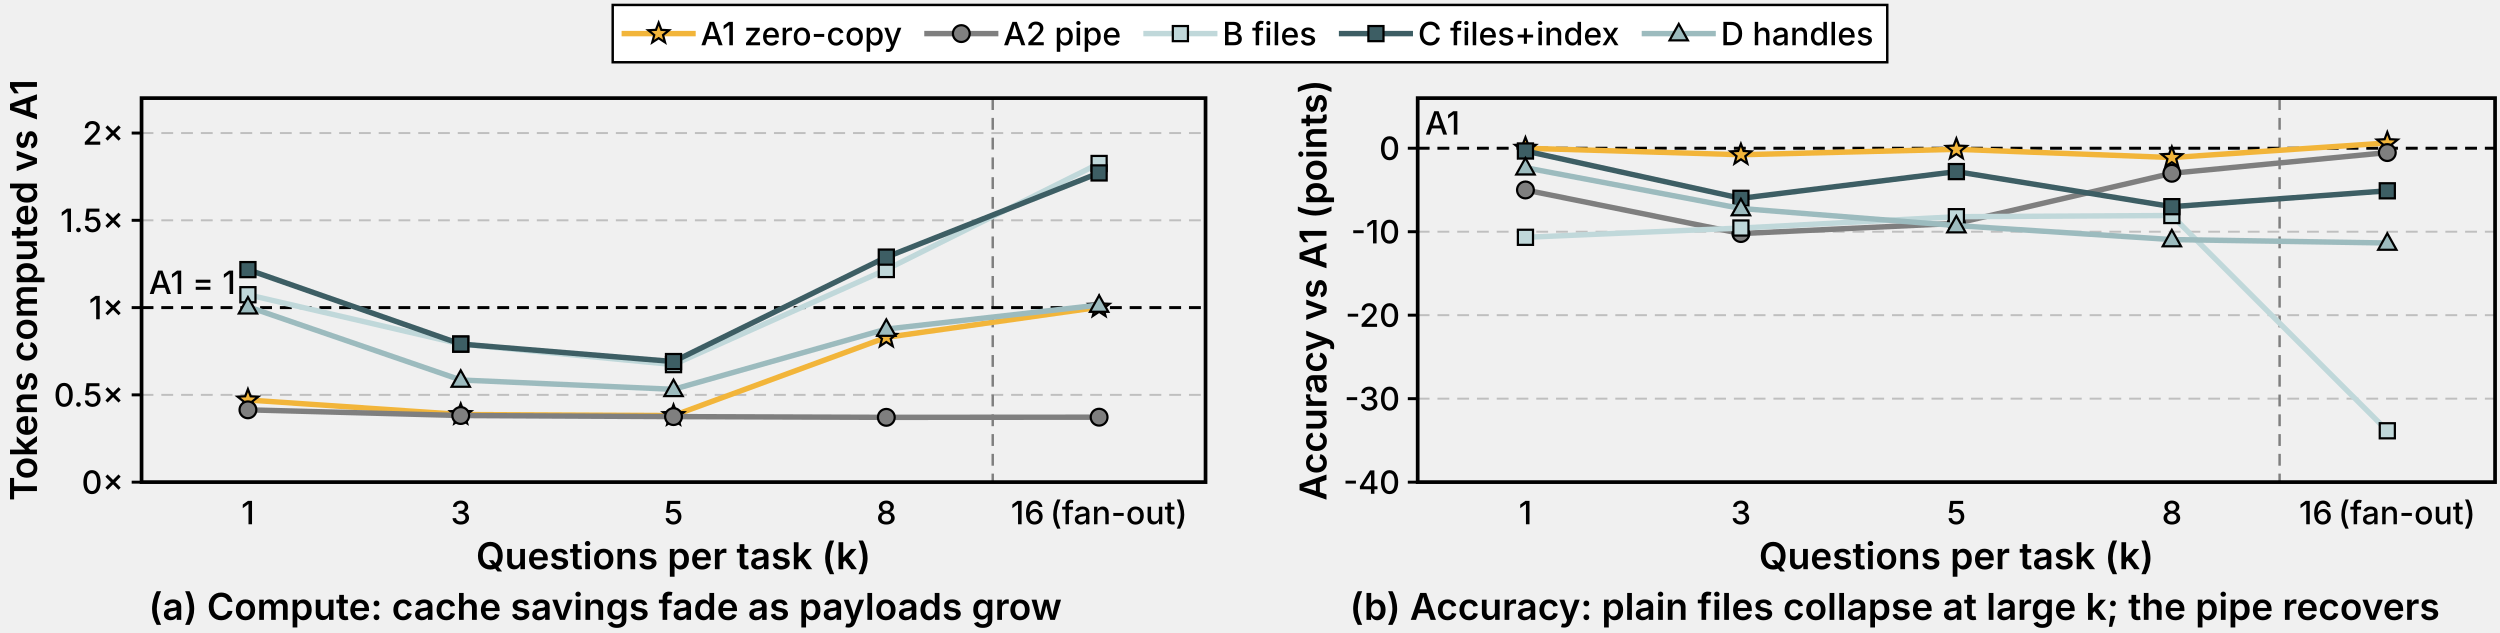
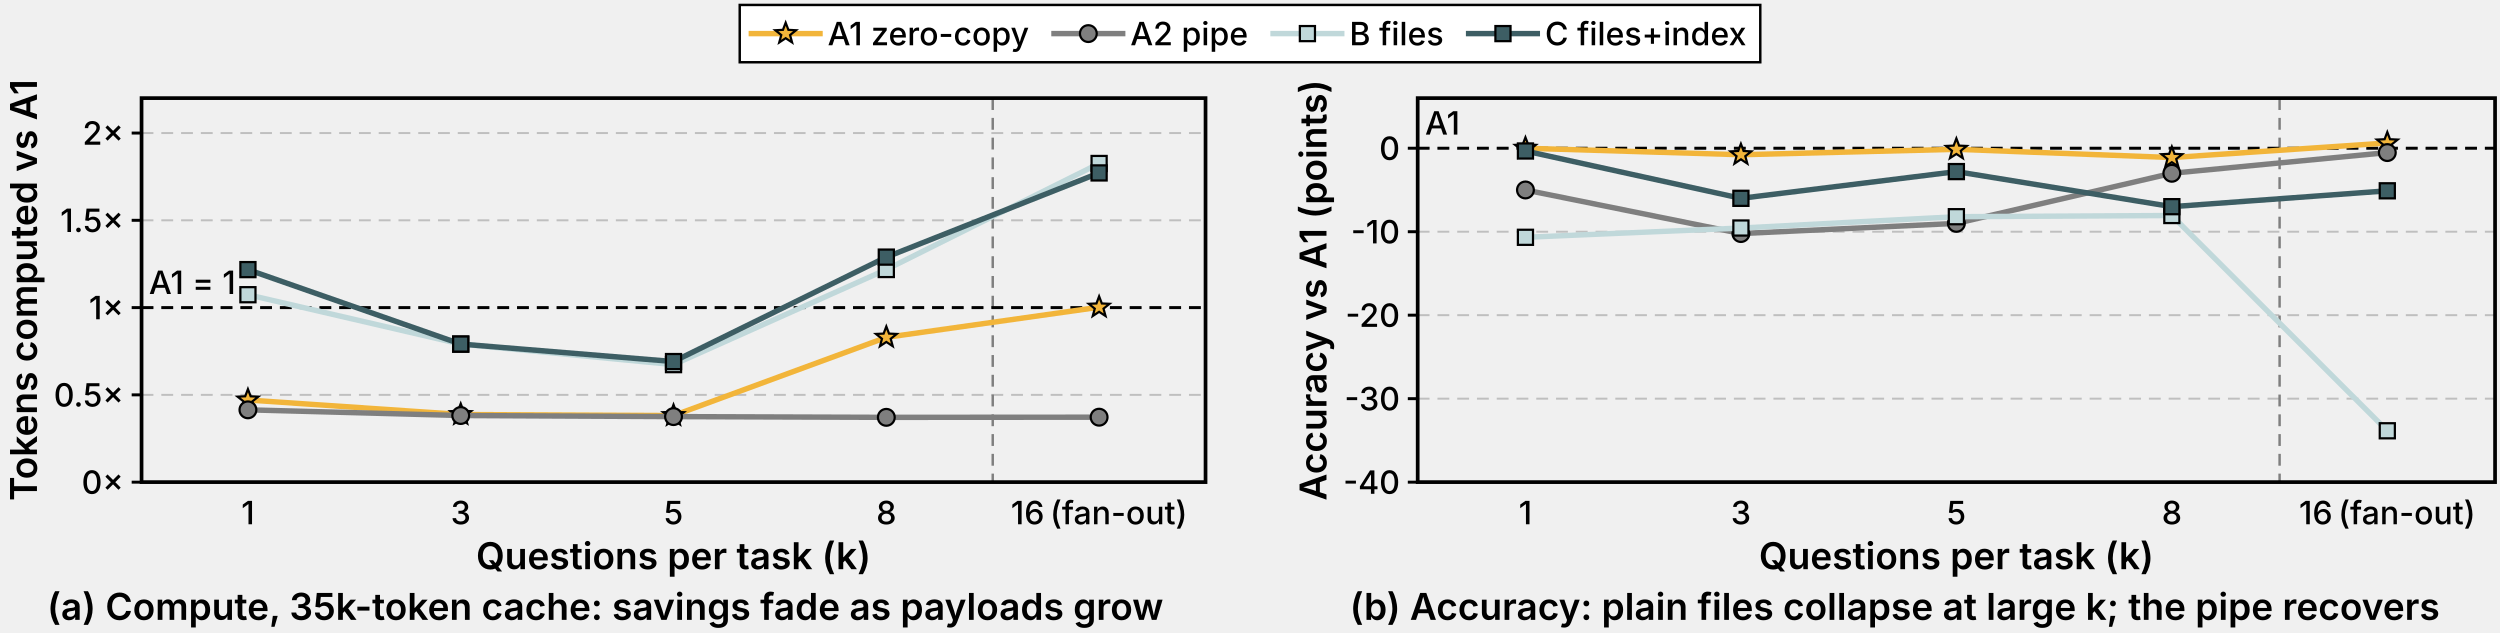
<svg xmlns="http://www.w3.org/2000/svg" width="506pt" height="128.03pt" viewBox="0 0 506 128.03">
  <defs>
-     <clipPath id="plot46640">
+     <clipPath id="plot80400">
      <rect x="28.65" y="19.86" width="215.35" height="77.72" />
    </clipPath>
-     <clipPath id="plot52688">
+     <clipPath id="plot86448">
      <rect x="286.94" y="19.86" width="218.06" height="77.72" />
    </clipPath>
  </defs>
  <line x1="28.65" y1="79.92" x2="244" y2="79.92" stroke="#BFBFBF" stroke-width="0.4" stroke-dasharray="2.4 1.6" />
  <line x1="28.65" y1="62.26" x2="244" y2="62.26" stroke="#BFBFBF" stroke-width="0.4" stroke-dasharray="2.4 1.6" />
  <line x1="28.65" y1="44.59" x2="244" y2="44.59" stroke="#BFBFBF" stroke-width="0.4" stroke-dasharray="2.4 1.6" />
  <line x1="28.65" y1="26.93" x2="244" y2="26.93" stroke="#BFBFBF" stroke-width="0.4" stroke-dasharray="2.4 1.6" />
  <line x1="200.93" y1="19.86" x2="200.93" y2="97.59" stroke="#7F7F7F" stroke-width="0.5" stroke-dasharray="2.4 1.6" />
  <path d="M28.65,62.26 L244,62.26" fill="none" stroke="#000000" stroke-width="0.6" stroke-dasharray="2.4 1.6" stroke-linejoin="miter" stroke-linecap="butt" />
  <text font-family="Inter">
    <tspan x="30.15" y="59.5" font-size="6.5" font-weight="500" fill="#000000">A1</tspan>
    <tspan x="38.93" y="59.5" font-size="6.5" font-weight="500" fill="#000000">=</tspan>
    <tspan x="45.01" y="59.5" font-size="6.5" font-weight="500" fill="#000000">1</tspan>
  </text>
-   <path d="M50.18,80.96 L93.25,83.9 L136.32,84.11 L179.39,68.28 L222.46,62.18" fill="none" stroke="#F2B53A" stroke-width="1.1" stroke-linejoin="round" stroke-linecap="round" clip-path="url(#plot46640)" />
+   <path d="M50.18,80.96 L93.25,83.9 L136.32,84.11 L179.39,68.28 L222.46,62.18" fill="none" stroke="#F2B53A" stroke-width="1.1" stroke-linejoin="round" stroke-linecap="round" clip-path="url(#plot80400)" />
  <polygon points="50.18,78.75 50.73,80.21 52.29,80.28 51.07,81.25 51.48,82.75 50.18,81.9 48.89,82.75 49.3,81.25 48.08,80.28 49.63,80.21" fill="#F2B53A" stroke="#000000" stroke-width="0.45" />
  <polygon points="93.25,81.69 93.8,83.15 95.36,83.22 94.14,84.19 94.55,85.69 93.25,84.84 91.96,85.69 92.37,84.19 91.15,83.22 92.7,83.15" fill="#F2B53A" stroke="#000000" stroke-width="0.45" />
  <polygon points="136.32,81.9 136.87,83.36 138.43,83.43 137.21,84.4 137.62,85.9 136.32,85.05 135.03,85.9 135.44,84.4 134.22,83.43 135.78,83.36" fill="#F2B53A" stroke="#000000" stroke-width="0.45" />
  <polygon points="179.39,66.07 179.94,67.52 181.5,67.59 180.28,68.57 180.69,70.07 179.39,69.21 178.1,70.07 178.51,68.57 177.29,67.59 178.85,67.52" fill="#F2B53A" stroke="#000000" stroke-width="0.45" />
  <polygon points="222.46,59.97 223.01,61.42 224.57,61.49 223.35,62.47 223.76,63.96 222.46,63.11 221.17,63.96 221.58,62.47 220.36,61.49 221.92,61.42" fill="#F2B53A" stroke="#000000" stroke-width="0.45" />
-   <path d="M50.18,82.95 L93.25,84.1 L136.32,84.32 L179.39,84.47 L222.46,84.44" fill="none" stroke="#7F7F7F" stroke-width="1.1" stroke-linejoin="round" stroke-linecap="round" clip-path="url(#plot46640)" />
+   <path d="M50.18,82.95 L93.25,84.1 L136.32,84.32 L179.39,84.47 L222.46,84.44" fill="none" stroke="#7F7F7F" stroke-width="1.1" stroke-linejoin="round" stroke-linecap="round" clip-path="url(#plot80400)" />
  <circle cx="50.18" cy="82.95" r="1.7" fill="#7F7F7F" stroke="#000000" stroke-width="0.45" />
  <circle cx="93.25" cy="84.1" r="1.7" fill="#7F7F7F" stroke="#000000" stroke-width="0.45" />
  <circle cx="136.32" cy="84.32" r="1.7" fill="#7F7F7F" stroke="#000000" stroke-width="0.45" />
  <circle cx="179.39" cy="84.47" r="1.7" fill="#7F7F7F" stroke="#000000" stroke-width="0.45" />
  <circle cx="222.46" cy="84.44" r="1.7" fill="#7F7F7F" stroke="#000000" stroke-width="0.45" />
-   <path d="M50.18,59.65 L93.25,69.65 L136.32,73.8 L179.39,54.55 L222.46,33.09" fill="none" stroke="#C0D8DA" stroke-width="1.1" stroke-linejoin="round" stroke-linecap="round" clip-path="url(#plot46640)" />
+   <path d="M50.18,59.65 L93.25,69.65 L136.32,73.8 L179.39,54.55 L222.46,33.09" fill="none" stroke="#C0D8DA" stroke-width="1.1" stroke-linejoin="round" stroke-linecap="round" clip-path="url(#plot80400)" />
  <rect x="48.65" y="58.12" width="3.06" height="3.06" fill="#C0D8DA" stroke="#000000" stroke-width="0.45" />
  <rect x="91.72" y="68.12" width="3.06" height="3.06" fill="#C0D8DA" stroke="#000000" stroke-width="0.45" />
  <rect x="134.79" y="72.27" width="3.06" height="3.06" fill="#C0D8DA" stroke="#000000" stroke-width="0.45" />
  <rect x="177.86" y="53.02" width="3.06" height="3.06" fill="#C0D8DA" stroke="#000000" stroke-width="0.45" />
  <rect x="220.93" y="31.56" width="3.06" height="3.06" fill="#C0D8DA" stroke="#000000" stroke-width="0.45" />
-   <path d="M50.18,54.57 L93.25,69.64 L136.32,73.18 L179.39,52.04 L222.46,35" fill="none" stroke="#3D5E64" stroke-width="1.1" stroke-linejoin="round" stroke-linecap="round" clip-path="url(#plot46640)" />
+   <path d="M50.18,54.57 L93.25,69.64 L136.32,73.18 L179.39,52.04 L222.46,35" fill="none" stroke="#3D5E64" stroke-width="1.1" stroke-linejoin="round" stroke-linecap="round" clip-path="url(#plot80400)" />
  <rect x="48.65" y="53.04" width="3.06" height="3.06" fill="#3D5E64" stroke="#000000" stroke-width="0.45" />
  <rect x="91.72" y="68.11" width="3.06" height="3.06" fill="#3D5E64" stroke="#000000" stroke-width="0.45" />
  <rect x="134.79" y="71.65" width="3.06" height="3.06" fill="#3D5E64" stroke="#000000" stroke-width="0.45" />
  <rect x="177.86" y="50.51" width="3.06" height="3.06" fill="#3D5E64" stroke="#000000" stroke-width="0.45" />
  <rect x="220.93" y="33.47" width="3.06" height="3.06" fill="#3D5E64" stroke="#000000" stroke-width="0.45" />
-   <path d="M50.18,62.08 L93.25,76.91 L136.32,78.8 L179.39,66.6 L222.46,61.74" fill="none" stroke="#9CBBBE" stroke-width="1.1" stroke-linejoin="round" stroke-linecap="round" clip-path="url(#plot46640)" />
-   <polygon points="50.18,60.13 52.04,63.45 48.33,63.45" fill="#9CBBBE" stroke="#000000" stroke-width="0.45" />
-   <polygon points="93.25,74.95 95.11,78.28 91.4,78.28" fill="#9CBBBE" stroke="#000000" stroke-width="0.45" />
-   <polygon points="136.32,76.85 138.18,80.17 134.47,80.17" fill="#9CBBBE" stroke="#000000" stroke-width="0.45" />
-   <polygon points="179.39,64.65 181.25,67.97 177.54,67.97" fill="#9CBBBE" stroke="#000000" stroke-width="0.45" />
-   <polygon points="222.46,59.79 224.32,63.11 220.61,63.11" fill="#9CBBBE" stroke="#000000" stroke-width="0.45" />
-   <text font-family="Inter">
-     <tspan x="30.09" y="125.46" font-size="7.5" font-weight="600" fill="#000000">(a)</tspan>
-     <tspan x="41.88" y="125.46" font-size="7.5" font-weight="600" fill="#000000">Compute:</tspan>
-     <tspan x="79.29" y="125.46" font-size="7.5" font-weight="600" fill="#000000">cache</tspan>
-     <tspan x="103.33" y="125.46" font-size="7.5" font-weight="600" fill="#000000">savings</tspan>
-     <tspan x="133.28" y="125.46" font-size="7.5" font-weight="600" fill="#000000">fade</tspan>
-     <tspan x="151.37" y="125.46" font-size="7.5" font-weight="600" fill="#000000">as</tspan>
-     <tspan x="161.69" y="125.46" font-size="7.5" font-weight="600" fill="#000000">payloads</tspan>
-     <tspan x="196.66" y="125.46" font-size="7.5" font-weight="600" fill="#000000">grow</tspan>
+   <text font-family="Inter">
+     <tspan x="9.53" y="125.46" font-size="7.5" font-weight="600" fill="#000000">(a)</tspan>
+     <tspan x="21.33" y="125.46" font-size="7.5" font-weight="600" fill="#000000">Compute,</tspan>
+     <tspan x="58.58" y="125.46" font-size="7.5" font-weight="600" fill="#000000">35k-token</tspan>
+     <tspan x="97.46" y="125.46" font-size="7.5" font-weight="600" fill="#000000">cache:</tspan>
+     <tspan x="123.88" y="125.46" font-size="7.5" font-weight="600" fill="#000000">savings</tspan>
+     <tspan x="153.84" y="125.46" font-size="7.5" font-weight="600" fill="#000000">fade</tspan>
+     <tspan x="171.93" y="125.46" font-size="7.5" font-weight="600" fill="#000000">as</tspan>
+     <tspan x="182.25" y="125.46" font-size="7.5" font-weight="600" fill="#000000">payloads</tspan>
+     <tspan x="217.21" y="125.46" font-size="7.5" font-weight="600" fill="#000000">grow</tspan>
  </text>
  <line x1="286.94" y1="80.69" x2="505" y2="80.69" stroke="#BFBFBF" stroke-width="0.4" stroke-dasharray="2.4 1.6" />
  <line x1="286.94" y1="63.79" x2="505" y2="63.79" stroke="#BFBFBF" stroke-width="0.4" stroke-dasharray="2.4 1.6" />
  <line x1="286.94" y1="46.9" x2="505" y2="46.9" stroke="#BFBFBF" stroke-width="0.4" stroke-dasharray="2.4 1.6" />
  <line x1="286.94" y1="30" x2="505" y2="30" stroke="#BFBFBF" stroke-width="0.4" stroke-dasharray="2.4 1.6" />
  <line x1="461.39" y1="19.86" x2="461.39" y2="97.59" stroke="#7F7F7F" stroke-width="0.5" stroke-dasharray="2.4 1.6" />
  <path d="M286.94,30 L505,30" fill="none" stroke="#000000" stroke-width="0.6" stroke-dasharray="2.4 1.6" stroke-linejoin="miter" stroke-linecap="butt" />
  <text font-family="Inter">
    <tspan x="288.44" y="27.24" font-size="6.5" font-weight="500" fill="#000000">A1</tspan>
  </text>
-   <path d="M308.75,30 L352.36,31.32 L395.97,30.22 L439.58,31.89 L483.19,28.94" fill="none" stroke="#F2B53A" stroke-width="1.1" stroke-linejoin="round" stroke-linecap="round" clip-path="url(#plot52688)" />
+   <path d="M308.75,30 L352.36,31.32 L395.97,30.22 L439.58,31.89 L483.19,28.94" fill="none" stroke="#F2B53A" stroke-width="1.1" stroke-linejoin="round" stroke-linecap="round" clip-path="url(#plot86448)" />
  <polygon points="308.75,27.79 309.3,29.25 310.85,29.32 309.64,30.29 310.05,31.79 308.75,30.94 307.45,31.79 307.86,30.29 306.65,29.32 308.2,29.25" fill="#F2B53A" stroke="#000000" stroke-width="0.45" />
  <polygon points="352.36,29.11 352.91,30.56 354.46,30.64 353.25,31.61 353.66,33.11 352.36,32.25 351.06,33.11 351.47,31.61 350.26,30.64 351.81,30.56" fill="#F2B53A" stroke="#000000" stroke-width="0.45" />
  <polygon points="395.97,28.01 396.52,29.47 398.07,29.54 396.86,30.51 397.27,32.01 395.97,31.16 394.67,32.01 395.08,30.51 393.87,29.54 395.42,29.47" fill="#F2B53A" stroke="#000000" stroke-width="0.45" />
  <polygon points="439.58,29.68 440.13,31.14 441.68,31.21 440.47,32.18 440.88,33.68 439.58,32.83 438.28,33.68 438.69,32.18 437.48,31.21 439.03,31.14" fill="#F2B53A" stroke="#000000" stroke-width="0.45" />
  <polygon points="483.19,26.73 483.74,28.18 485.3,28.25 484.08,29.23 484.49,30.73 483.19,29.87 481.9,30.73 482.3,29.23 481.09,28.25 482.64,28.18" fill="#F2B53A" stroke="#000000" stroke-width="0.45" />
-   <path d="M308.75,38.45 L352.36,47.27 L395.97,45.21 L439.58,35.07 L483.19,30.88" fill="none" stroke="#7F7F7F" stroke-width="1.1" stroke-linejoin="round" stroke-linecap="round" clip-path="url(#plot52688)" />
+   <path d="M308.75,38.45 L352.36,47.27 L395.97,45.21 L439.58,35.07 L483.19,30.88" fill="none" stroke="#7F7F7F" stroke-width="1.1" stroke-linejoin="round" stroke-linecap="round" clip-path="url(#plot86448)" />
  <circle cx="308.75" cy="38.45" r="1.7" fill="#7F7F7F" stroke="#000000" stroke-width="0.45" />
  <circle cx="352.36" cy="47.27" r="1.7" fill="#7F7F7F" stroke="#000000" stroke-width="0.45" />
  <circle cx="395.97" cy="45.21" r="1.7" fill="#7F7F7F" stroke="#000000" stroke-width="0.45" />
  <circle cx="439.58" cy="35.07" r="1.7" fill="#7F7F7F" stroke="#000000" stroke-width="0.45" />
  <circle cx="483.19" cy="30.88" r="1.7" fill="#7F7F7F" stroke="#000000" stroke-width="0.45" />
-   <path d="M308.75,48.03 L352.36,46.15 L395.97,43.86 L439.58,43.62 L483.19,87.19" fill="none" stroke="#C0D8DA" stroke-width="1.1" stroke-linejoin="round" stroke-linecap="round" clip-path="url(#plot52688)" />
+   <path d="M308.75,48.03 L352.36,46.15 L395.97,43.86 L439.58,43.62 L483.19,87.19" fill="none" stroke="#C0D8DA" stroke-width="1.1" stroke-linejoin="round" stroke-linecap="round" clip-path="url(#plot86448)" />
  <rect x="307.22" y="46.5" width="3.06" height="3.06" fill="#C0D8DA" stroke="#000000" stroke-width="0.45" />
  <rect x="350.83" y="44.62" width="3.06" height="3.06" fill="#C0D8DA" stroke="#000000" stroke-width="0.45" />
  <rect x="394.44" y="42.33" width="3.06" height="3.06" fill="#C0D8DA" stroke="#000000" stroke-width="0.45" />
  <rect x="438.05" y="42.09" width="3.06" height="3.06" fill="#C0D8DA" stroke="#000000" stroke-width="0.45" />
  <rect x="481.66" y="85.66" width="3.06" height="3.06" fill="#C0D8DA" stroke="#000000" stroke-width="0.45" />
-   <path d="M308.75,30.56 L352.36,40.14 L395.97,34.73 L439.58,41.83 L483.19,38.62" fill="none" stroke="#3D5E64" stroke-width="1.1" stroke-linejoin="round" stroke-linecap="round" clip-path="url(#plot52688)" />
+   <path d="M308.75,30.56 L352.36,40.14 L395.97,34.73 L439.58,41.83 L483.19,38.62" fill="none" stroke="#3D5E64" stroke-width="1.1" stroke-linejoin="round" stroke-linecap="round" clip-path="url(#plot86448)" />
  <rect x="307.22" y="29.03" width="3.06" height="3.06" fill="#3D5E64" stroke="#000000" stroke-width="0.45" />
  <rect x="350.83" y="38.61" width="3.06" height="3.06" fill="#3D5E64" stroke="#000000" stroke-width="0.45" />
  <rect x="394.44" y="33.2" width="3.06" height="3.06" fill="#3D5E64" stroke="#000000" stroke-width="0.45" />
  <rect x="438.05" y="40.3" width="3.06" height="3.06" fill="#3D5E64" stroke="#000000" stroke-width="0.45" />
  <rect x="481.66" y="37.09" width="3.06" height="3.06" fill="#3D5E64" stroke="#000000" stroke-width="0.45" />
-   <path d="M308.75,33.94 L352.36,42.2 L395.97,45.66 L439.58,48.49 L483.19,49.18" fill="none" stroke="#9CBBBE" stroke-width="1.1" stroke-linejoin="round" stroke-linecap="round" clip-path="url(#plot52688)" />
-   <polygon points="308.75,31.98 310.61,35.31 306.89,35.31" fill="#9CBBBE" stroke="#000000" stroke-width="0.45" />
-   <polygon points="352.36,40.25 354.22,43.57 350.5,43.57" fill="#9CBBBE" stroke="#000000" stroke-width="0.45" />
-   <polygon points="395.97,43.71 397.83,47.03 394.11,47.03" fill="#9CBBBE" stroke="#000000" stroke-width="0.45" />
-   <polygon points="439.58,46.53 441.44,49.85 437.73,49.85" fill="#9CBBBE" stroke="#000000" stroke-width="0.45" />
-   <polygon points="483.19,47.22 485.05,50.55 481.34,50.55" fill="#9CBBBE" stroke="#000000" stroke-width="0.45" />
  <text font-family="Inter">
    <tspan x="273.19" y="125.46" font-size="7.5" font-weight="600" fill="#000000">(b)</tspan>
    <tspan x="285.35" y="125.46" font-size="7.5" font-weight="600" fill="#000000">Accuracy:</tspan>
    <tspan x="324.16" y="125.46" font-size="7.5" font-weight="600" fill="#000000">plain</tspan>
    <tspan x="343.56" y="125.46" font-size="7.5" font-weight="600" fill="#000000">files</tspan>
    <tspan x="360.88" y="125.46" font-size="7.5" font-weight="600" fill="#000000">collapse</tspan>
    <tspan x="393.18" y="125.46" font-size="7.5" font-weight="600" fill="#000000">at</tspan>
    <tspan x="402.02" y="125.46" font-size="7.5" font-weight="600" fill="#000000">large</tspan>
    <tspan x="422.12" y="125.46" font-size="7.5" font-weight="600" fill="#000000">k;</tspan>
    <tspan x="430.75" y="125.46" font-size="7.5" font-weight="600" fill="#000000">the</tspan>
    <tspan x="444.33" y="125.46" font-size="7.5" font-weight="600" fill="#000000">pipe</tspan>
    <tspan x="461.97" y="125.46" font-size="7.5" font-weight="600" fill="#000000">recovers</tspan>
  </text>
-   <rect x="124.01" y="1" width="257.97" height="11.6" fill="white" stroke="#000" stroke-width="0.5" />
-   <line x1="125.81" y1="6.8" x2="140.81" y2="6.8" stroke="#F2B53A" stroke-width="1.1" />
-   <polygon points="133.31,4.59 133.86,6.04 135.41,6.12 134.2,7.09 134.61,8.59 133.31,7.73 132.01,8.59 132.42,7.09 131.21,6.12 132.76,6.04" fill="#F2B53A" stroke="#000000" stroke-width="0.45" />
-   <text font-family="Inter">
-     <tspan x="141.81" y="9.16" font-size="6.5" font-weight="500" fill="#000000">A1</tspan>
-     <tspan x="150.6" y="9.16" font-size="6.5" font-weight="500" fill="#000000">zero-copy</tspan>
-   </text>
-   <line x1="187.07" y1="6.8" x2="202.07" y2="6.8" stroke="#7F7F7F" stroke-width="1.1" />
-   <circle cx="194.57" cy="6.8" r="1.7" fill="#7F7F7F" stroke="#000000" stroke-width="0.45" />
-   <text font-family="Inter">
-     <tspan x="203.07" y="9.16" font-size="6.5" font-weight="500" fill="#000000">A2</tspan>
-     <tspan x="213.42" y="9.16" font-size="6.5" font-weight="500" fill="#000000">pipe</tspan>
-   </text>
-   <line x1="231.41" y1="6.8" x2="246.41" y2="6.8" stroke="#C0D8DA" stroke-width="1.1" />
-   <rect x="237.38" y="5.27" width="3.06" height="3.06" fill="#C0D8DA" stroke="#000000" stroke-width="0.45" />
-   <text font-family="Inter">
-     <tspan x="247.41" y="9.16" font-size="6.5" font-weight="500" fill="#000000">B</tspan>
-     <tspan x="253.41" y="9.16" font-size="6.5" font-weight="500" fill="#000000">files</tspan>
-   </text>
-   <line x1="270.99" y1="6.8" x2="285.99" y2="6.8" stroke="#3D5E64" stroke-width="1.1" />
-   <rect x="276.96" y="5.27" width="3.06" height="3.06" fill="#3D5E64" stroke="#000000" stroke-width="0.45" />
-   <text font-family="Inter">
-     <tspan x="286.99" y="9.16" font-size="6.5" font-weight="500" fill="#000000">C</tspan>
-     <tspan x="293.49" y="9.16" font-size="6.5" font-weight="500" fill="#000000">files+index</tspan>
-   </text>
-   <line x1="332.28" y1="6.8" x2="347.28" y2="6.8" stroke="#9CBBBE" stroke-width="1.1" />
-   <polygon points="339.78,4.84 341.63,8.17 337.92,8.17" fill="#9CBBBE" stroke="#000000" stroke-width="0.45" />
-   <text font-family="Inter">
-     <tspan x="348.28" y="9.16" font-size="6.5" font-weight="500" fill="#000000">D</tspan>
-     <tspan x="354.7" y="9.16" font-size="6.5" font-weight="500" fill="#000000">handles</tspan>
+   <rect x="149.72" y="1" width="206.56" height="11.6" fill="white" stroke="#000" stroke-width="0.5" />
+   <line x1="151.52" y1="6.8" x2="166.52" y2="6.8" stroke="#F2B53A" stroke-width="1.1" />
+   <polygon points="159.02,4.59 159.57,6.04 161.12,6.12 159.91,7.09 160.32,8.59 159.02,7.73 157.72,8.59 158.13,7.09 156.92,6.12 158.47,6.04" fill="#F2B53A" stroke="#000000" stroke-width="0.45" />
+   <text font-family="Inter">
+     <tspan x="167.52" y="9.16" font-size="6.5" font-weight="500" fill="#000000">A1</tspan>
+     <tspan x="176.3" y="9.16" font-size="6.5" font-weight="500" fill="#000000">zero-copy</tspan>
+   </text>
+   <line x1="212.78" y1="6.8" x2="227.78" y2="6.8" stroke="#7F7F7F" stroke-width="1.1" />
+   <circle cx="220.28" cy="6.8" r="1.7" fill="#7F7F7F" stroke="#000000" stroke-width="0.45" />
+   <text font-family="Inter">
+     <tspan x="228.78" y="9.16" font-size="6.5" font-weight="500" fill="#000000">A2</tspan>
+     <tspan x="239.13" y="9.16" font-size="6.5" font-weight="500" fill="#000000">pipe</tspan>
+   </text>
+   <line x1="257.12" y1="6.8" x2="272.12" y2="6.8" stroke="#C0D8DA" stroke-width="1.1" />
+   <rect x="263.09" y="5.27" width="3.06" height="3.06" fill="#C0D8DA" stroke="#000000" stroke-width="0.45" />
+   <text font-family="Inter">
+     <tspan x="273.12" y="9.16" font-size="6.5" font-weight="500" fill="#000000">B</tspan>
+     <tspan x="279.12" y="9.16" font-size="6.5" font-weight="500" fill="#000000">files</tspan>
+   </text>
+   <line x1="296.7" y1="6.8" x2="311.7" y2="6.8" stroke="#3D5E64" stroke-width="1.1" />
+   <rect x="302.67" y="5.27" width="3.06" height="3.06" fill="#3D5E64" stroke="#000000" stroke-width="0.45" />
+   <text font-family="Inter">
+     <tspan x="312.7" y="9.16" font-size="6.5" font-weight="500" fill="#000000">C</tspan>
+     <tspan x="319.2" y="9.16" font-size="6.5" font-weight="500" fill="#000000">files+index</tspan>
  </text>
  <rect x="28.65" y="19.86" width="215.35" height="77.72" fill="none" stroke="#000" stroke-width="0.75" />
  <line x1="26.65" y1="97.59" x2="28.65" y2="97.59" stroke="#000" stroke-width="0.6" />
  <text font-family="Inter">
    <tspan x="16.51" y="99.95" font-size="6.5" font-weight="500" fill="#000000">0×</tspan>
  </text>
  <line x1="26.65" y1="79.92" x2="28.65" y2="79.92" stroke="#000" stroke-width="0.6" />
  <text font-family="Inter">
    <tspan x="10.88" y="82.29" font-size="6.5" font-weight="500" fill="#000000">0.5×</tspan>
  </text>
  <line x1="26.65" y1="62.26" x2="28.65" y2="62.26" stroke="#000" stroke-width="0.6" />
  <text font-family="Inter">
    <tspan x="18.01" y="64.62" font-size="6.5" font-weight="500" fill="#000000">1×</tspan>
  </text>
  <line x1="26.65" y1="44.59" x2="28.65" y2="44.59" stroke="#000" stroke-width="0.6" />
  <text font-family="Inter">
    <tspan x="12.2" y="46.96" font-size="6.5" font-weight="500" fill="#000000">1.5×</tspan>
  </text>
  <line x1="26.65" y1="26.93" x2="28.65" y2="26.93" stroke="#000" stroke-width="0.6" />
  <text font-family="Inter">
    <tspan x="16.71" y="29.29" font-size="6.5" font-weight="500" fill="#000000">2×</tspan>
  </text>
  <text font-family="Inter" transform="rotate(-90 4.75 58.72)">
    <tspan x="-37.91" y="61.45" font-size="7.5" font-weight="600" fill="#000000">Tokens</tspan>
    <tspan x="-9.84" y="61.45" font-size="7.5" font-weight="600" fill="#000000">computed</tspan>
    <tspan x="28.7" y="61.45" font-size="7.5" font-weight="600" fill="#000000">vs</tspan>
    <tspan x="39.11" y="61.45" font-size="7.5" font-weight="600" fill="#000000">A1</tspan>
  </text>
  <text font-family="Inter">
    <tspan x="48.84" y="106.11" font-size="6.5" font-weight="500" fill="#000000">1</tspan>
  </text>
  <text font-family="Inter">
    <tspan x="91.22" y="106.11" font-size="6.5" font-weight="500" fill="#000000">3</tspan>
  </text>
  <text font-family="Inter">
    <tspan x="134.36" y="106.11" font-size="6.5" font-weight="500" fill="#000000">5</tspan>
  </text>
  <text font-family="Inter">
    <tspan x="177.35" y="106.11" font-size="6.5" font-weight="500" fill="#000000">8</tspan>
  </text>
  <text font-family="Inter">
    <tspan x="204.6" y="106.11" font-size="6.5" font-weight="500" fill="#000000">16 (fan-out)</tspan>
  </text>
  <text font-family="Inter">
    <tspan x="96.36" y="115.2" font-size="7.5" font-weight="600" fill="#000000">Questions</tspan>
    <tspan x="135.08" y="115.2" font-size="7.5" font-weight="600" fill="#000000">per</tspan>
    <tspan x="149.06" y="115.2" font-size="7.5" font-weight="600" fill="#000000">task</tspan>
    <tspan x="166.33" y="115.2" font-size="7.5" font-weight="600" fill="#000000">(k)</tspan>
  </text>
  <rect x="286.94" y="19.86" width="218.06" height="77.72" fill="none" stroke="#000" stroke-width="0.75" />
  <line x1="284.94" y1="97.59" x2="286.94" y2="97.59" stroke="#000" stroke-width="0.6" />
  <text font-family="Inter">
    <tspan x="271.88" y="99.95" font-size="6.5" font-weight="500" fill="#000000">-40</tspan>
  </text>
  <line x1="284.94" y1="80.69" x2="286.94" y2="80.69" stroke="#000" stroke-width="0.6" />
  <text font-family="Inter">
    <tspan x="272.13" y="83.05" font-size="6.5" font-weight="500" fill="#000000">-30</tspan>
  </text>
  <line x1="284.94" y1="63.79" x2="286.94" y2="63.79" stroke="#000" stroke-width="0.6" />
  <text font-family="Inter">
    <tspan x="272.33" y="66.16" font-size="6.5" font-weight="500" fill="#000000">-20</tspan>
  </text>
  <line x1="284.94" y1="46.9" x2="286.94" y2="46.9" stroke="#000" stroke-width="0.6" />
  <text font-family="Inter">
    <tspan x="273.44" y="49.26" font-size="6.5" font-weight="500" fill="#000000">-10</tspan>
  </text>
  <line x1="284.94" y1="30" x2="286.94" y2="30" stroke="#000" stroke-width="0.6" />
  <text font-family="Inter">
    <tspan x="279.15" y="32.37" font-size="6.5" font-weight="500" fill="#000000">0</tspan>
  </text>
  <text font-family="Inter" transform="rotate(-90 265.75 58.72)">
    <tspan x="223.15" y="61.45" font-size="7.5" font-weight="600" fill="#000000">Accuracy</tspan>
    <tspan x="259.57" y="61.45" font-size="7.5" font-weight="600" fill="#000000">vs</tspan>
    <tspan x="269.98" y="61.45" font-size="7.5" font-weight="600" fill="#000000">A1</tspan>
    <tspan x="280.16" y="61.45" font-size="7.5" font-weight="600" fill="#000000">(points)</tspan>
  </text>
  <text font-family="Inter">
    <tspan x="307.4" y="106.11" font-size="6.5" font-weight="500" fill="#000000">1</tspan>
  </text>
  <text font-family="Inter">
    <tspan x="350.32" y="106.11" font-size="6.5" font-weight="500" fill="#000000">3</tspan>
  </text>
  <text font-family="Inter">
    <tspan x="394.01" y="106.11" font-size="6.5" font-weight="500" fill="#000000">5</tspan>
  </text>
  <text font-family="Inter">
    <tspan x="437.54" y="106.11" font-size="6.5" font-weight="500" fill="#000000">8</tspan>
  </text>
  <text font-family="Inter">
    <tspan x="465.33" y="106.11" font-size="6.5" font-weight="500" fill="#000000">16 (fan-out)</tspan>
  </text>
  <text font-family="Inter">
    <tspan x="356.01" y="115.2" font-size="7.5" font-weight="600" fill="#000000">Questions</tspan>
    <tspan x="394.73" y="115.2" font-size="7.5" font-weight="600" fill="#000000">per</tspan>
    <tspan x="408.71" y="115.2" font-size="7.5" font-weight="600" fill="#000000">task</tspan>
    <tspan x="425.98" y="115.2" font-size="7.5" font-weight="600" fill="#000000">(k)</tspan>
  </text>
</svg>
